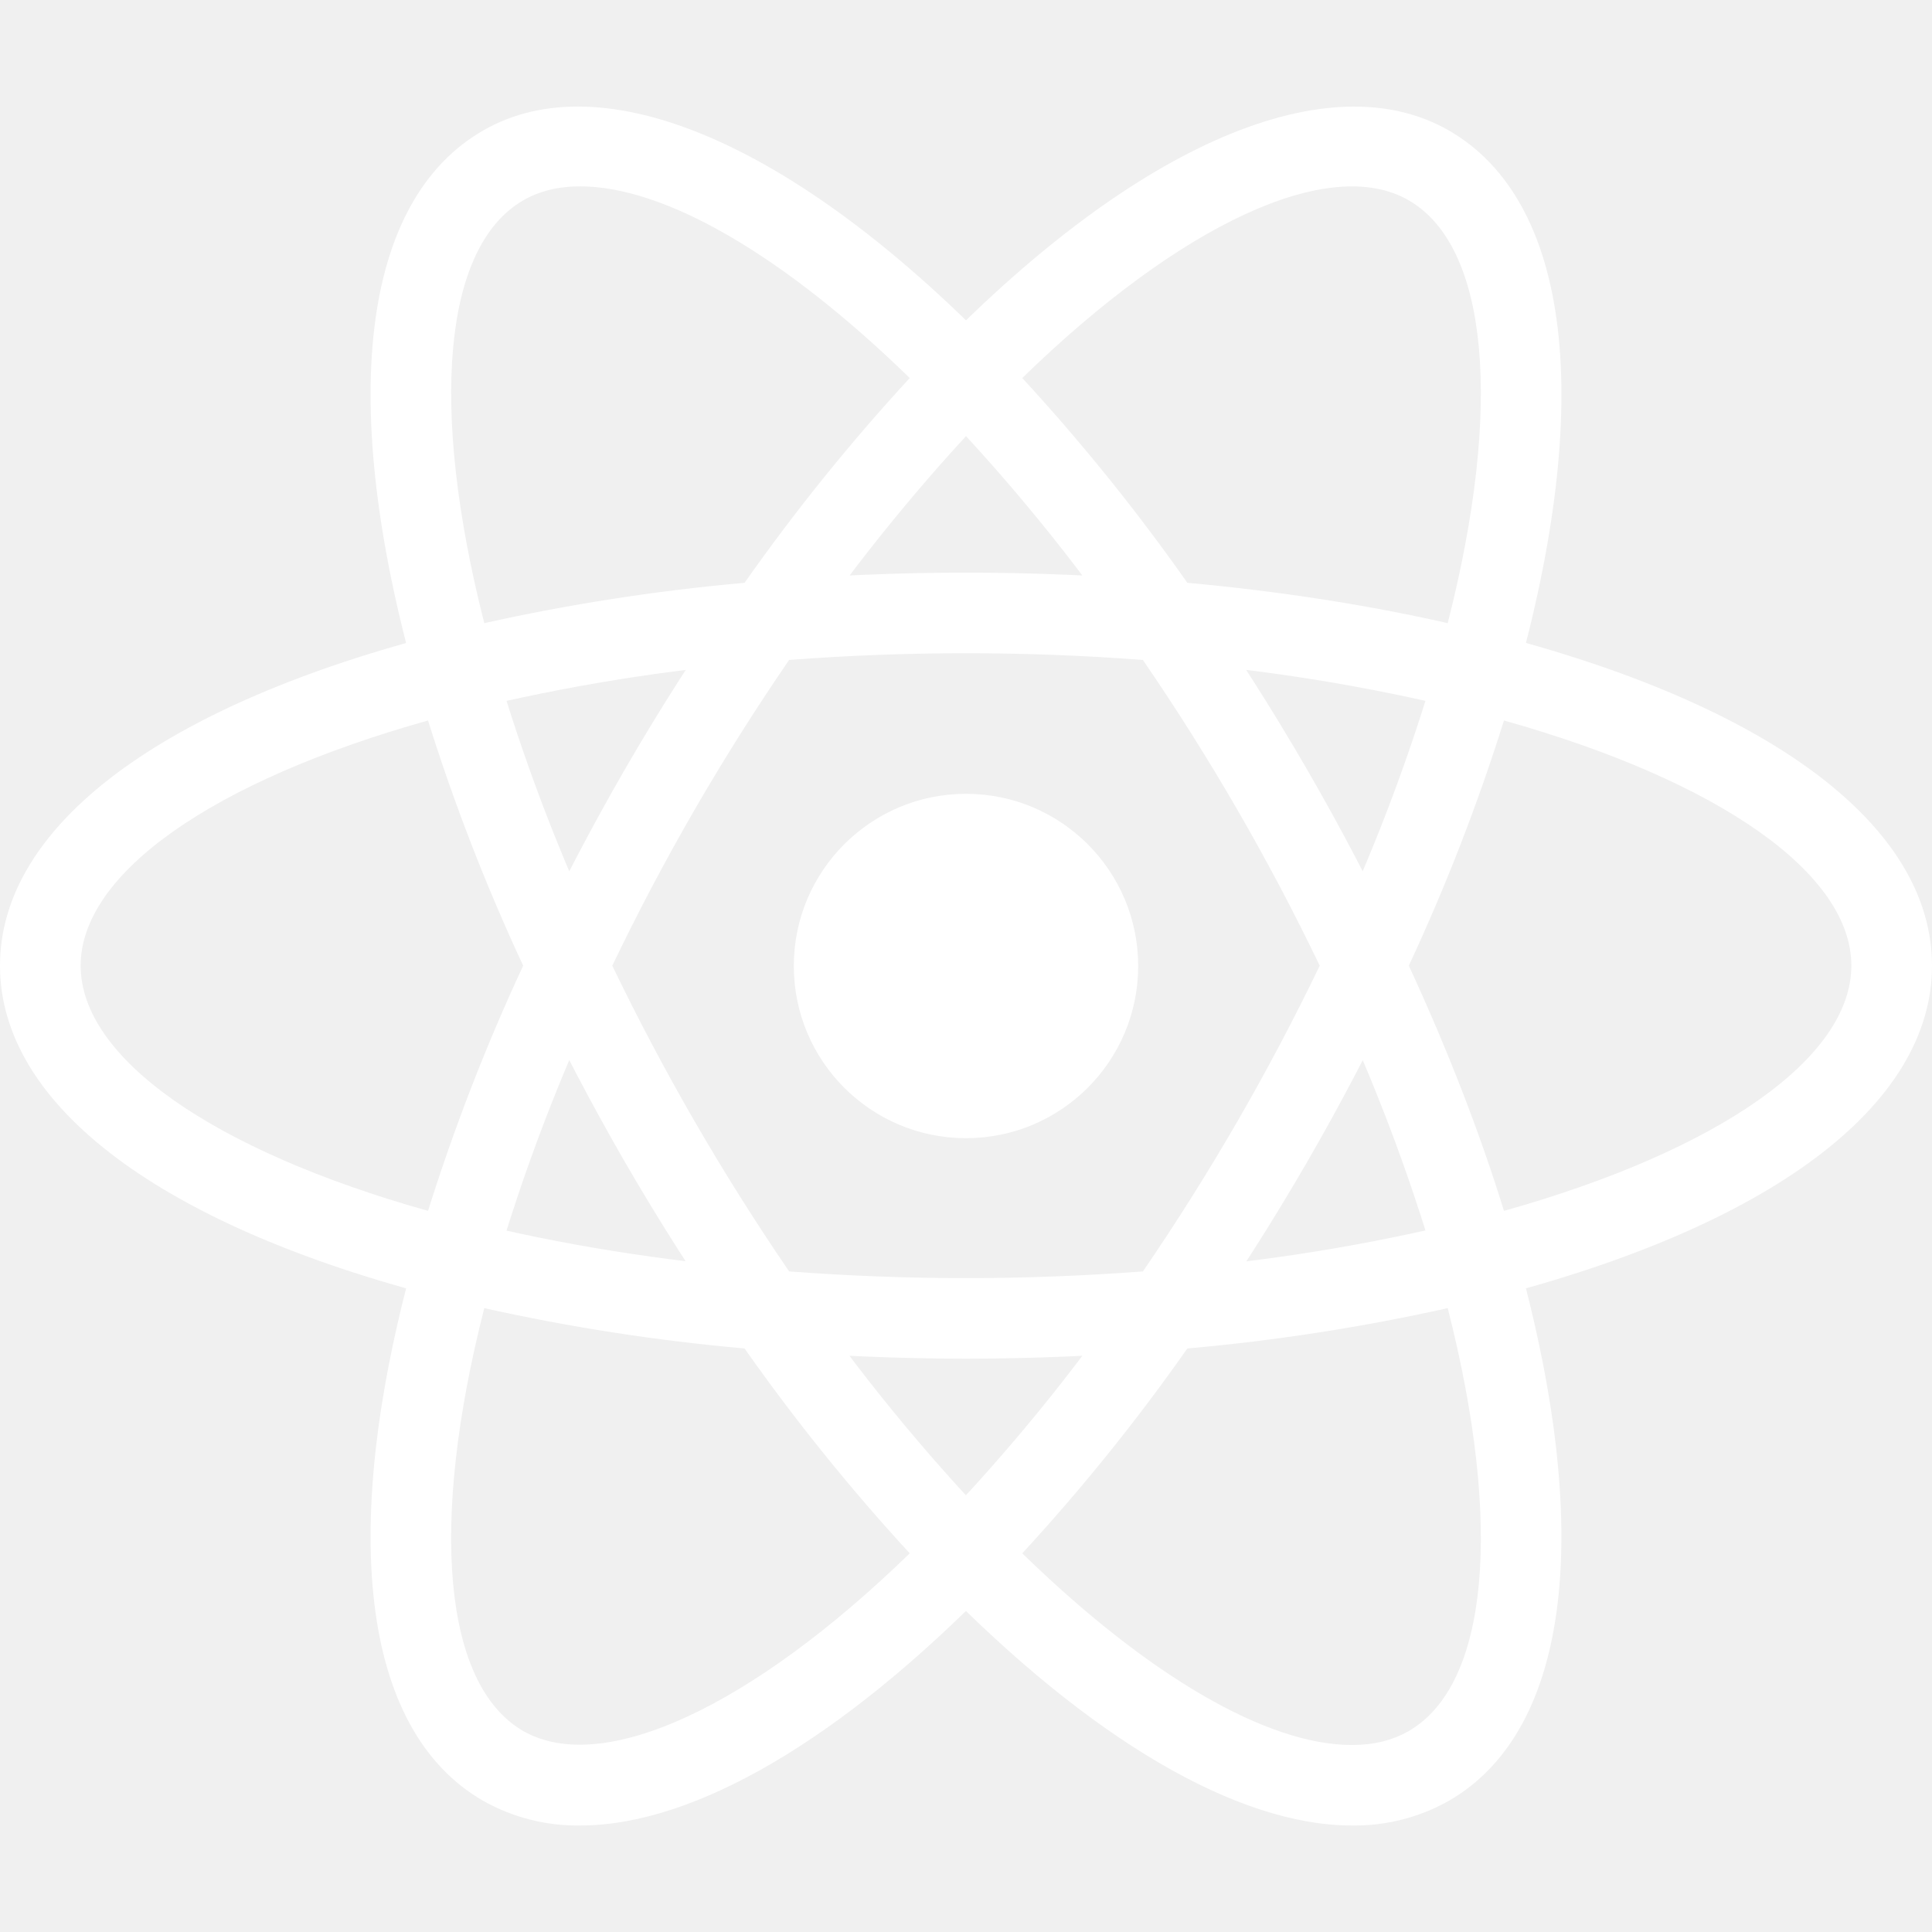
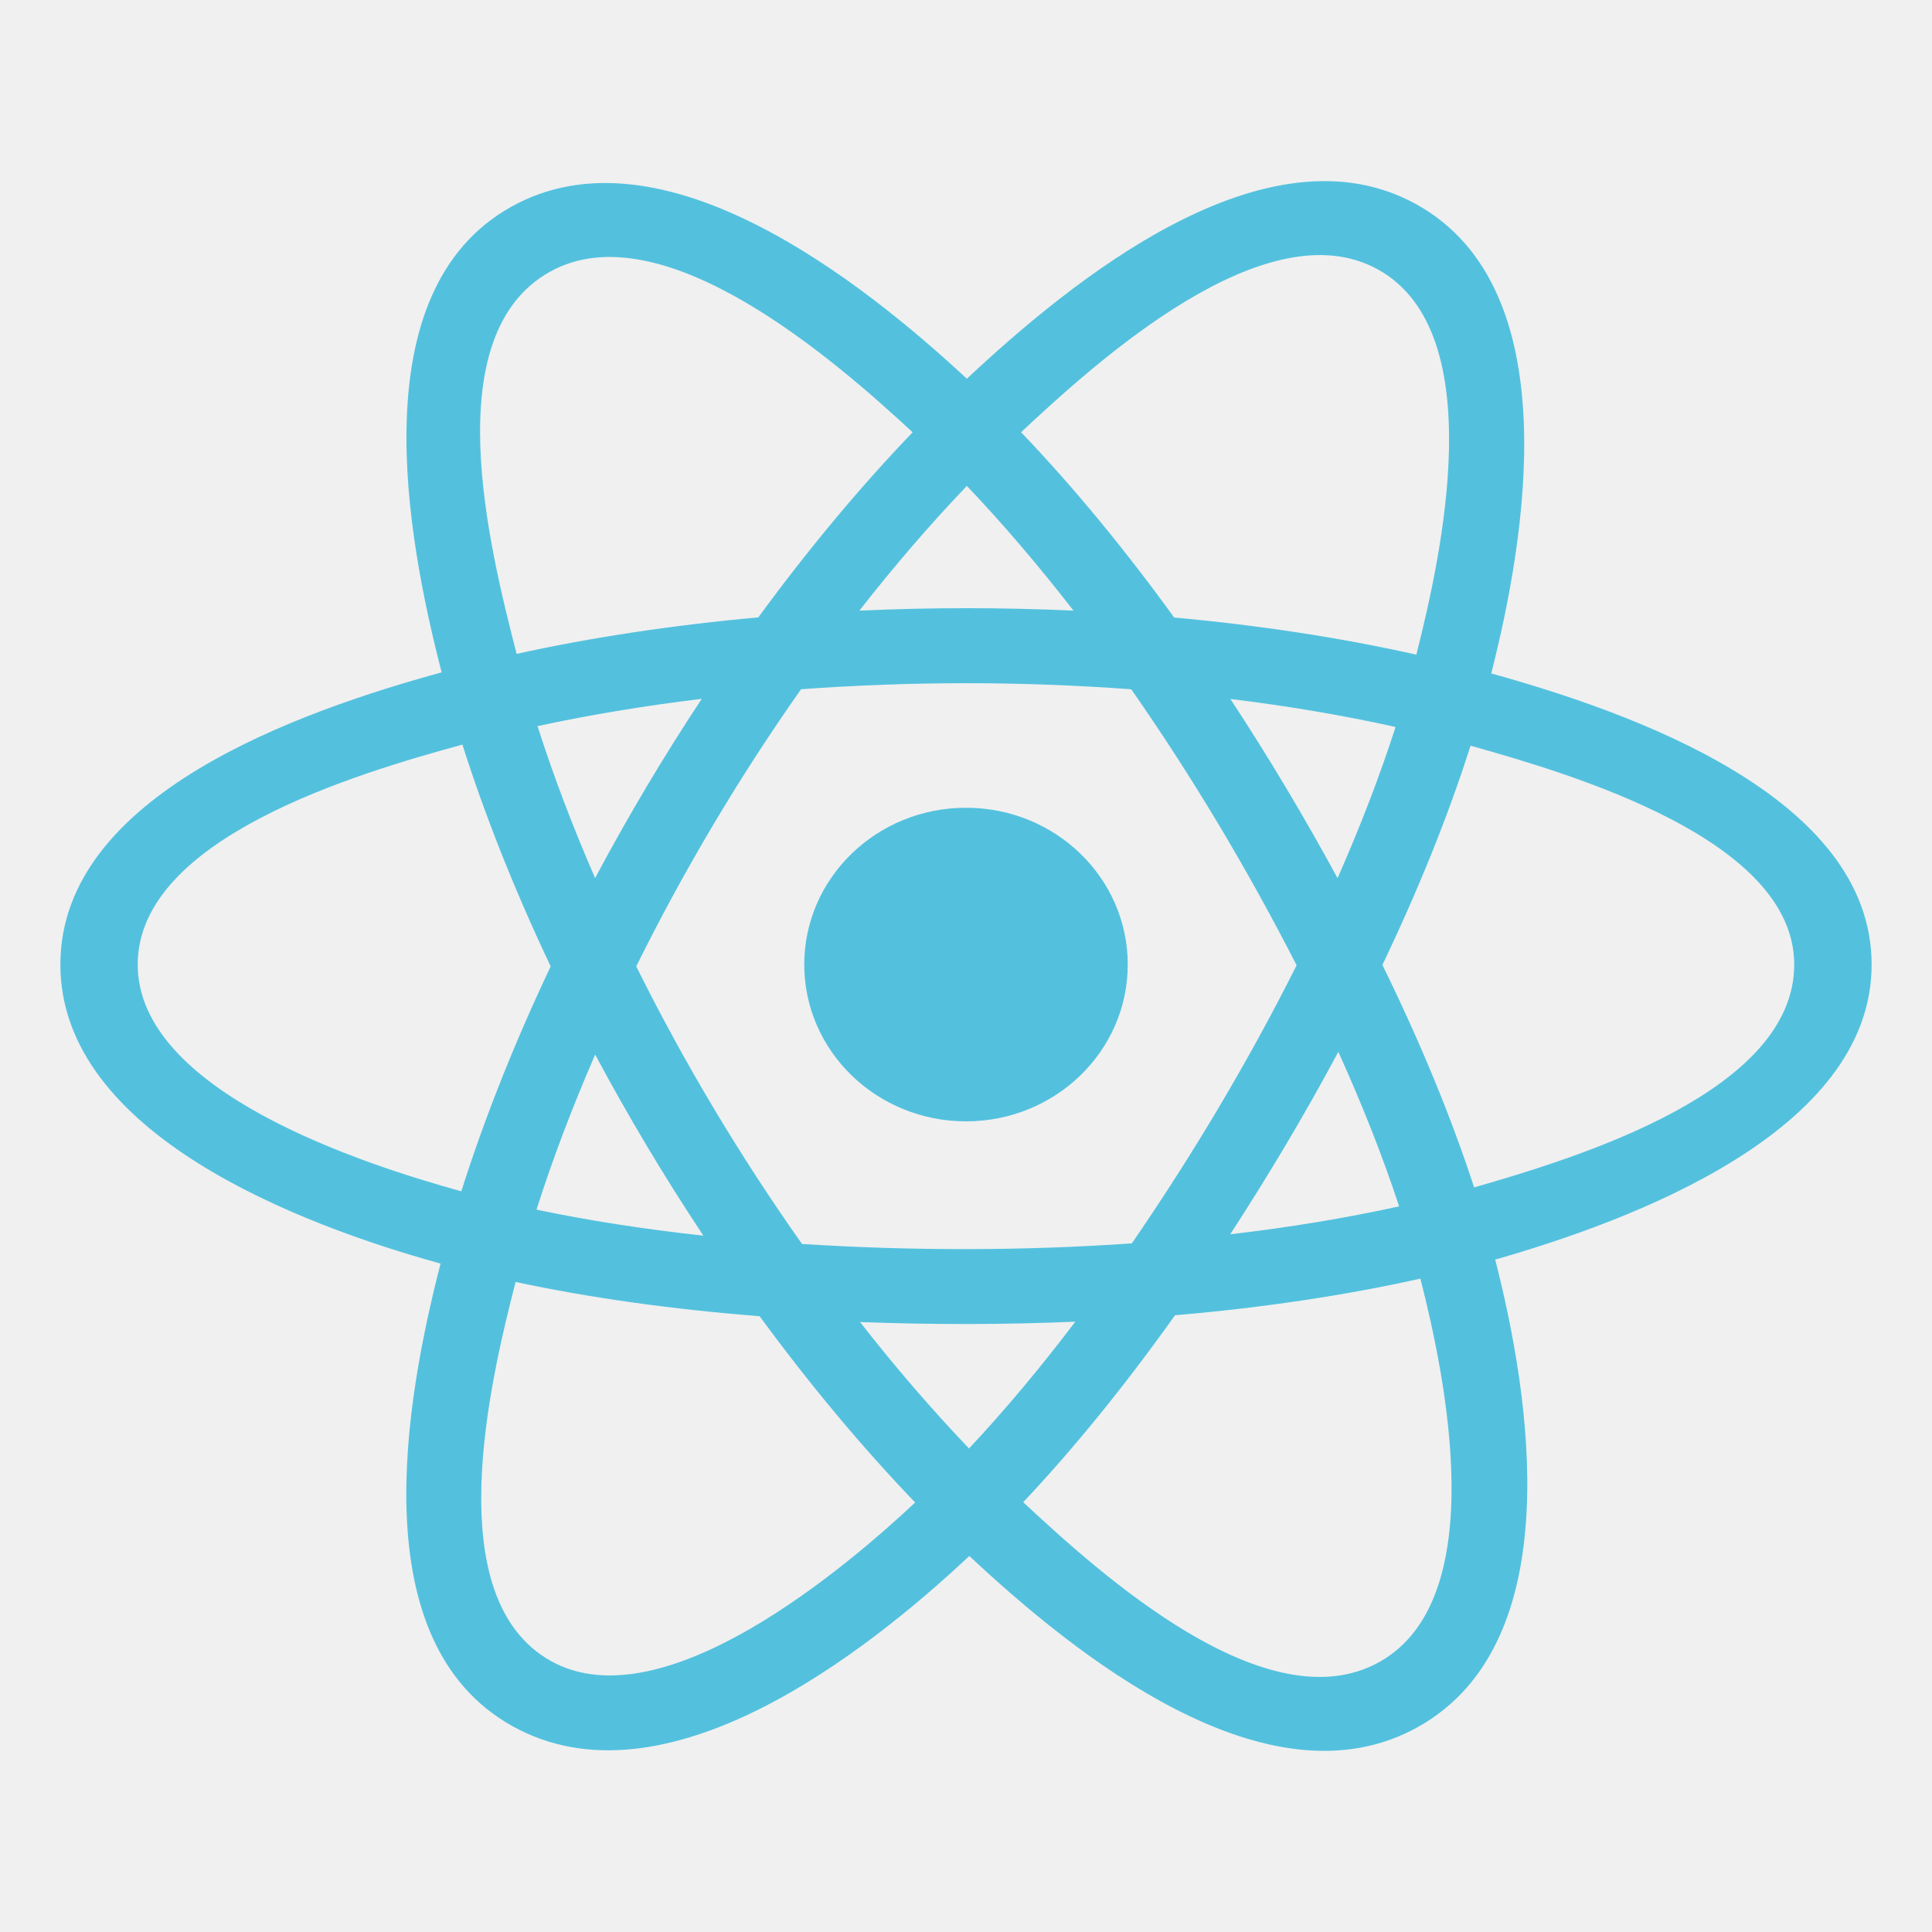
- <svg xmlns="http://www.w3.org/2000/svg" fill="#ffffff" width="800px" height="800px" viewBox="0 0 24 24" role="img">
-   <path d="M12 9.861A2.139 2.139 0 1 0 12 14.139 2.139 2.139 0 1 0 12 9.861zM6.008 16.255l-.472-.12C2.018 15.246 0 13.737 0 11.996s2.018-3.25 5.536-4.139l.472-.119.133.468a23.53 23.53 0 0 0 1.363 3.578l.101.213-.101.213a23.307 23.307 0 0 0-1.363 3.578l-.133.467zM5.317 8.95c-2.674.751-4.315 1.9-4.315 3.046 0 1.145 1.641 2.294 4.315 3.046a24.95 24.95 0 0 1 1.182-3.046A24.752 24.752 0 0 1 5.317 8.95zM17.992 16.255l-.133-.469a23.357 23.357 0 0 0-1.364-3.577l-.101-.213.101-.213a23.42 23.42 0 0 0 1.364-3.578l.133-.468.473.119c3.517.889 5.535 2.398 5.535 4.14s-2.018 3.25-5.535 4.139l-.473.12zm-.491-4.259c.48 1.039.877 2.06 1.182 3.046 2.675-.752 4.315-1.901 4.315-3.046 0-1.146-1.641-2.294-4.315-3.046a24.788 24.788 0 0 1-1.182 3.046zM5.31 8.945l-.133-.467C4.188 4.992 4.488 2.494 6 1.622c1.483-.856 3.864.155 6.359 2.716l.34.349-.34.349a23.552 23.552 0 0 0-2.422 2.967l-.135.193-.235.02a23.657 23.657 0 0 0-3.785.61l-.472.119zm1.896-6.63c-.268 0-.505.058-.705.173-.994.573-1.17 2.565-.485 5.253a25.122 25.122 0 0 1 3.233-.501 24.847 24.847 0 0 1 2.052-2.544c-1.56-1.519-3.037-2.381-4.095-2.381zM16.795 22.677c-.001 0-.001 0 0 0-1.425 0-3.255-1.073-5.154-3.023l-.34-.349.34-.349a23.53 23.53 0 0 0 2.421-2.968l.135-.193.234-.02a23.63 23.63 0 0 0 3.787-.609l.472-.119.134.468c.987 3.484.688 5.983-.824 6.854a2.38 2.38 0 0 1-1.205.308zm-4.096-3.381c1.56 1.519 3.037 2.381 4.095 2.381h.001c.267 0 .505-.058.704-.173.994-.573 1.171-2.566.485-5.254a25.02 25.02 0 0 1-3.234.501 24.674 24.674 0 0 1-2.051 2.545zM18.69 8.945l-.472-.119a23.479 23.479 0 0 0-3.787-.61l-.234-.02-.135-.193a23.414 23.414 0 0 0-2.421-2.967l-.34-.349.34-.349C14.135 1.778 16.515.767 18 1.622c1.512.872 1.812 3.37.824 6.855l-.134.468zM14.75 7.24c1.142.104 2.227.273 3.234.501.686-2.688.509-4.68-.485-5.253-.988-.571-2.845.304-4.8 2.208A24.849 24.849 0 0 1 14.75 7.24zM7.206 22.677A2.38 2.38 0 0 1 6 22.369c-1.512-.871-1.812-3.369-.823-6.854l.132-.468.472.119c1.155.291 2.429.496 3.785.609l.235.02.134.193a23.596 23.596 0 0 0 2.422 2.968l.34.349-.34.349c-1.898 1.95-3.728 3.023-5.151 3.023zm-1.19-6.427c-.686 2.688-.509 4.681.485 5.254.987.563 2.843-.305 4.8-2.208a24.998 24.998 0 0 1-2.052-2.545 24.976 24.976 0 0 1-3.233-.501zM12 16.878c-.823 0-1.669-.036-2.516-.106l-.235-.02-.135-.193a30.388 30.388 0 0 1-1.35-2.122 30.354 30.354 0 0 1-1.166-2.228l-.1-.213.1-.213a30.3 30.3 0 0 1 1.166-2.228c.414-.716.869-1.43 1.35-2.122l.135-.193.235-.02a29.785 29.785 0 0 1 5.033 0l.234.02.134.193a30.006 30.006 0 0 1 2.517 4.35l.101.213-.101.213a29.6 29.6 0 0 1-2.517 4.35l-.134.193-.234.02c-.847.07-1.694.106-2.517.106zm-2.197-1.084c1.48.111 2.914.111 4.395 0a29.006 29.006 0 0 0 2.196-3.798 28.585 28.585 0 0 0-2.197-3.798 29.031 29.031 0 0 0-4.394 0 28.477 28.477 0 0 0-2.197 3.798 29.114 29.114 0 0 0 2.197 3.798z" />
+ <svg xmlns="http://www.w3.org/2000/svg" width="800px" height="800px" viewBox="0 0 32 32" fill="none">
+   <path d="M18.679 15.976C18.679 14.541 17.48 13.379 16 13.379C14.521 13.379 13.321 14.541 13.321 15.976C13.321 17.41 14.521 18.573 16 18.573C17.48 18.573 18.679 17.41 18.679 15.976Z" fill="#53C1DE" />
+   <path fill-rule="evenodd" clip-rule="evenodd" d="M24.7 11.154C25.266 8.925 25.977 4.791 23.47 3.39C20.975 1.995 17.728 4.668 16.014 6.273C14.304 4.684 10.966 2.022 8.462 3.428C5.968 4.828 6.737 8.893 7.315 11.136C4.988 11.776 1 13.156 1 15.976C1 18.787 4.984 20.289 7.297 20.929C6.717 23.184 5.986 27.191 8.483 28.588C10.997 29.993 14.325 27.395 16.055 25.772C17.781 27.386 20.997 30.002 23.492 28.601C25.996 27.196 25.344 23.118 24.765 20.863C27.007 20.221 31 18.752 31 15.976C31 13.184 26.99 11.792 24.7 11.154ZM24.416 19.667C24.037 18.502 23.524 17.262 22.897 15.982C23.495 14.732 23.988 13.509 24.357 12.351C26.036 12.823 29.718 13.901 29.718 15.976C29.718 18.07 26.185 19.159 24.416 19.667ZM22.85 27.526C20.988 28.571 18.222 26.07 16.948 24.881C17.793 23.984 18.638 22.942 19.462 21.785C20.913 21.66 22.283 21.456 23.526 21.178C23.933 22.773 24.72 26.476 22.85 27.526ZM9.124 27.511C7.261 26.47 8.113 22.895 8.54 21.233C9.768 21.497 11.129 21.686 12.582 21.801C13.412 22.933 14.282 23.974 15.158 24.886C14.075 25.901 10.995 28.557 9.124 27.511ZM2.281 15.976C2.281 13.874 5.942 12.803 7.659 12.333C8.035 13.517 8.527 14.754 9.121 16.006C8.519 17.277 8.02 18.534 7.641 19.732C6.004 19.278 2.281 18.079 2.281 15.976ZM9.104 4.504C10.973 3.454 13.875 6.01 15.116 7.16C14.244 8.068 13.383 9.101 12.56 10.226C11.149 10.353 9.799 10.557 8.557 10.83C8.091 9.021 7.236 5.552 9.104 4.504ZM20.379 11.577C21.337 11.694 22.254 11.85 23.115 12.041C22.856 12.844 22.534 13.684 22.154 14.545C21.604 13.533 21.014 12.542 20.379 11.577ZM16.014 8.048C16.605 8.669 17.197 9.362 17.78 10.114C16.599 10.06 15.415 10.06 14.234 10.114C14.817 9.368 15.414 8.676 16.014 8.048ZM9.857 14.544C9.483 13.686 9.164 12.842 8.903 12.027C9.759 11.842 10.672 11.69 11.623 11.575C10.987 12.537 10.397 13.528 9.857 14.544ZM11.65 20.466C10.668 20.359 9.741 20.215 8.886 20.035C9.15 19.206 9.477 18.343 9.858 17.467C10.406 18.493 11.005 19.494 11.65 20.466ZM16.05 23.991C15.442 23.356 14.836 22.653 14.245 21.897C15.433 21.942 16.623 21.942 17.811 21.891C17.227 22.661 16.637 23.365 16.05 23.991ZM22.167 17.422C22.568 18.308 22.906 19.166 23.174 19.981C22.304 20.173 21.365 20.328 20.376 20.444C21.015 19.461 21.615 18.454 22.167 17.422ZM18.747 20.594C16.93 20.72 15.102 20.719 13.284 20.604C12.251 19.142 11.331 17.603 10.538 16.006C11.328 14.412 12.24 12.876 13.268 11.416C15.088 11.283 16.918 11.282 18.737 11.417C19.756 12.877 20.668 14.409 21.476 15.988C20.677 17.581 19.759 19.12 18.747 20.594ZM22.83 4.467C24.701 5.513 23.868 9.227 23.459 10.843C22.215 10.564 20.863 10.357 19.448 10.228C18.624 9.09 17.77 8.055 16.912 7.159C18.169 5.984 20.978 3.431 22.83 4.467Z" fill="#53C1DE" />
</svg>
